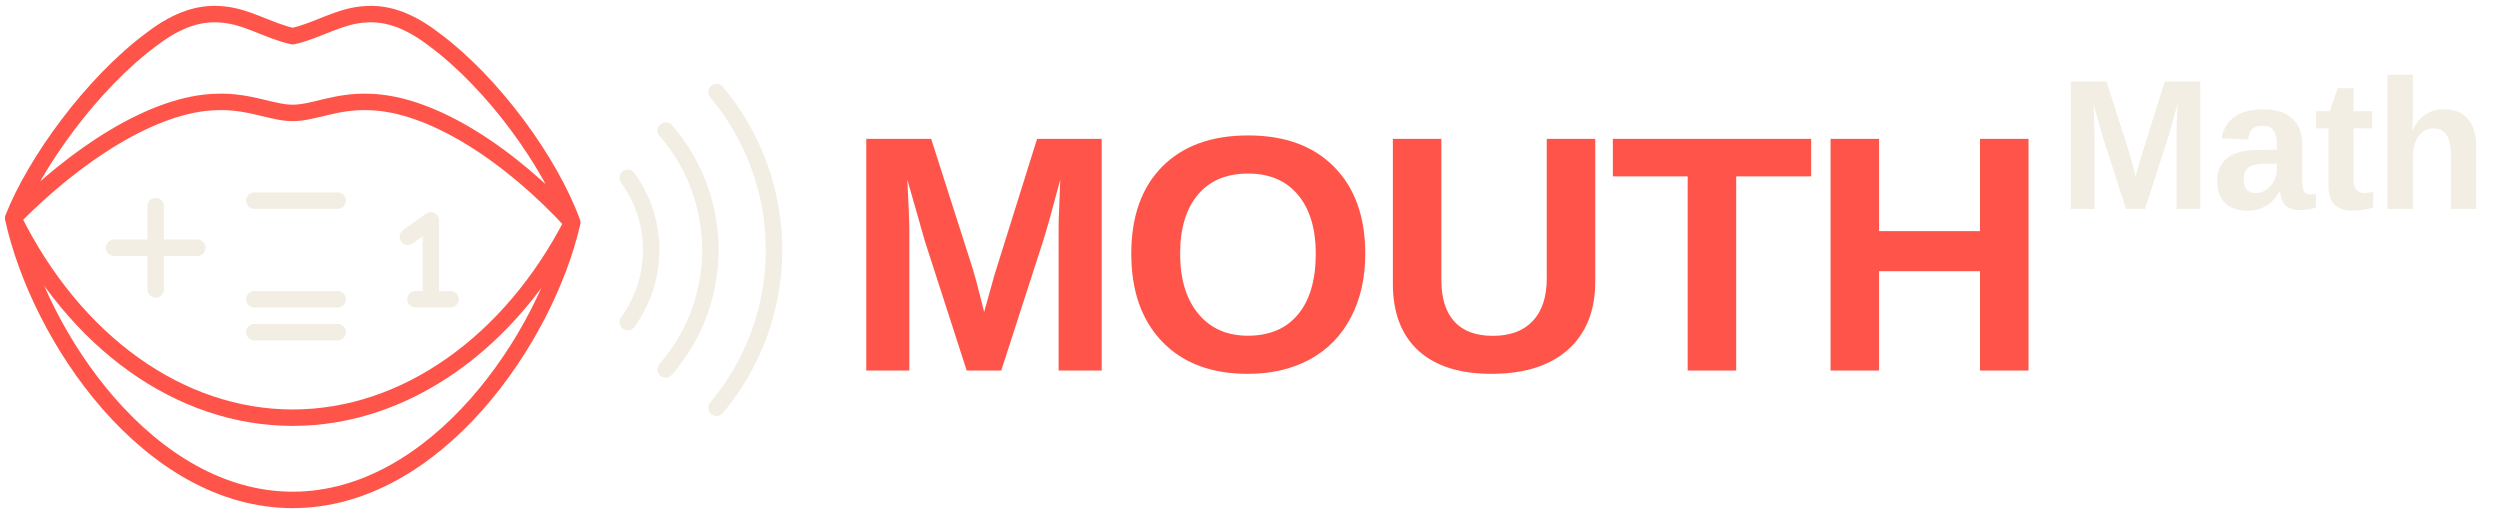
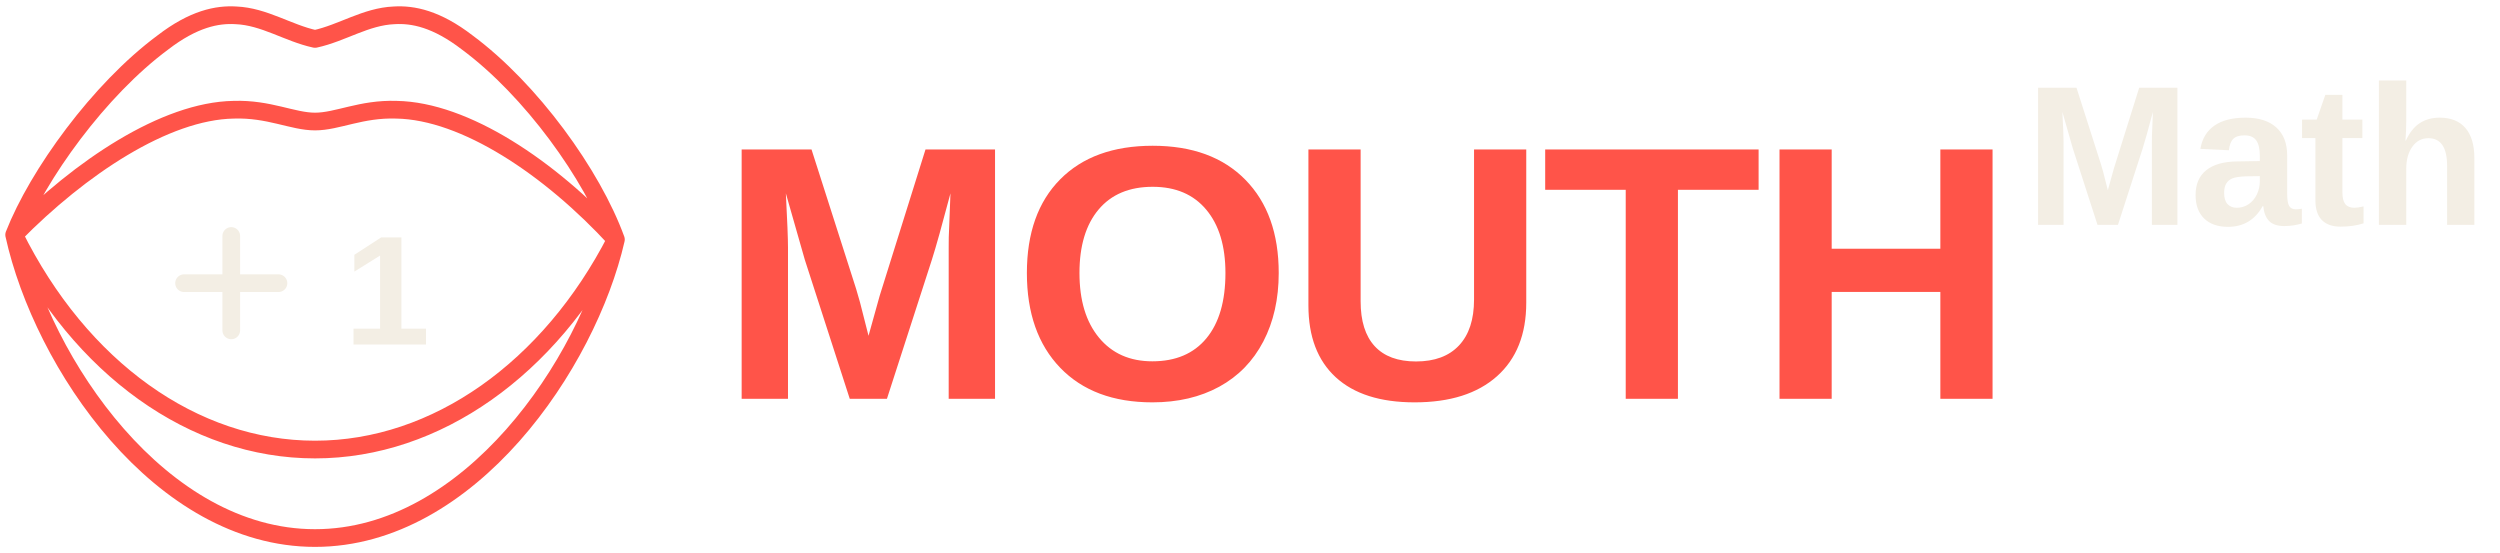
- <svg xmlns="http://www.w3.org/2000/svg" viewBox="144 238 1140.2 234" role="img" aria-label="MouthMath">
+ <svg xmlns="http://www.w3.org/2000/svg" viewBox="144 238 1059.4 234" role="img" aria-label="MouthMath">
  <path d="M150,337.5 C160,312 186,276 213,256 C226,246 236,244 244,244.5 C256,245 266,252 277.5,254.5 C289,252 299,245 311,244.5 C319,244 329,246 342,256 C369,276 395,312 405,339.5 M150,337.5 C178,309 214,285 243,284.5 C258,284 268,289.5 277.5,289.5 C287,289.5 297,284 312,284.5 C341,285 377,309 405,339.5 M150,337.5 C178,394 226,428.5 277.5,428.5 C329,428.5 377,394 405,339.5 M150,337.5 C162,392 212,466 277.5,466 C343,466 393,392 405,339.5" fill="none" stroke="#ff5449" stroke-width="7.5" stroke-linecap="round" stroke-linejoin="round" />
-   <path d="M196,351 H234 M215,332 V370 M260,329.5 H298 M260,374.5 H298 M260,389.5 H298 M330,346 L340.5,338.5 V374.5 M333.5,374.5 H349.5" fill="none" stroke="#f3eee4" stroke-width="7.5" stroke-linecap="round" stroke-linejoin="round" />
-   <path d="M430.3,319.1 A56,56 0 0 1 430.3,384.9 M447.6,297.5 A83,83 0 0 1 447.6,406.5 M470.8,280.0 A112,112 0 0 1 470.8,424.0" fill="none" stroke="#f3eee4" stroke-width="7.5" stroke-linecap="round" stroke-linejoin="round" />
-   <text class="mmwm" x="528.8" y="407.0" fill="#ff5449" style="font-family:Arial,'Helvetica Neue',Helvetica,'Liberation Sans',sans-serif;font-weight:700;font-size:153.57px;letter-spacing:-0.02em">MOUTH</text>
-   <text x="1082.8" y="333.3" fill="#f3eee4" style="font-family:Arial,'Helvetica Neue',Helvetica,'Liberation Sans',sans-serif;font-weight:700;font-size:84.46px;letter-spacing:-0.005em">Math</text>
+   <path d="M222,358 H262 M242,338 V378" fill="none" stroke="#f3eee4" stroke-width="7.5" stroke-linecap="round" stroke-linejoin="round" />
+   <text x="308" y="384" text-anchor="middle" fill="#f3eee4" style="font-family:Arial,'Helvetica Neue',Helvetica,'Liberation Sans',sans-serif;font-weight:700;font-size:66px">1</text>
+   <text class="mmwm" x="448" y="407.0" fill="#ff5449" style="font-family:Arial,'Helvetica Neue',Helvetica,'Liberation Sans',sans-serif;font-weight:700;font-size:153.57px;letter-spacing:-0.02em">MOUTH</text>
+   <text x="1002" y="333.3" fill="#f3eee4" style="font-family:Arial,'Helvetica Neue',Helvetica,'Liberation Sans',sans-serif;font-weight:700;font-size:84.46px;letter-spacing:-0.005em">Math</text>
</svg>
